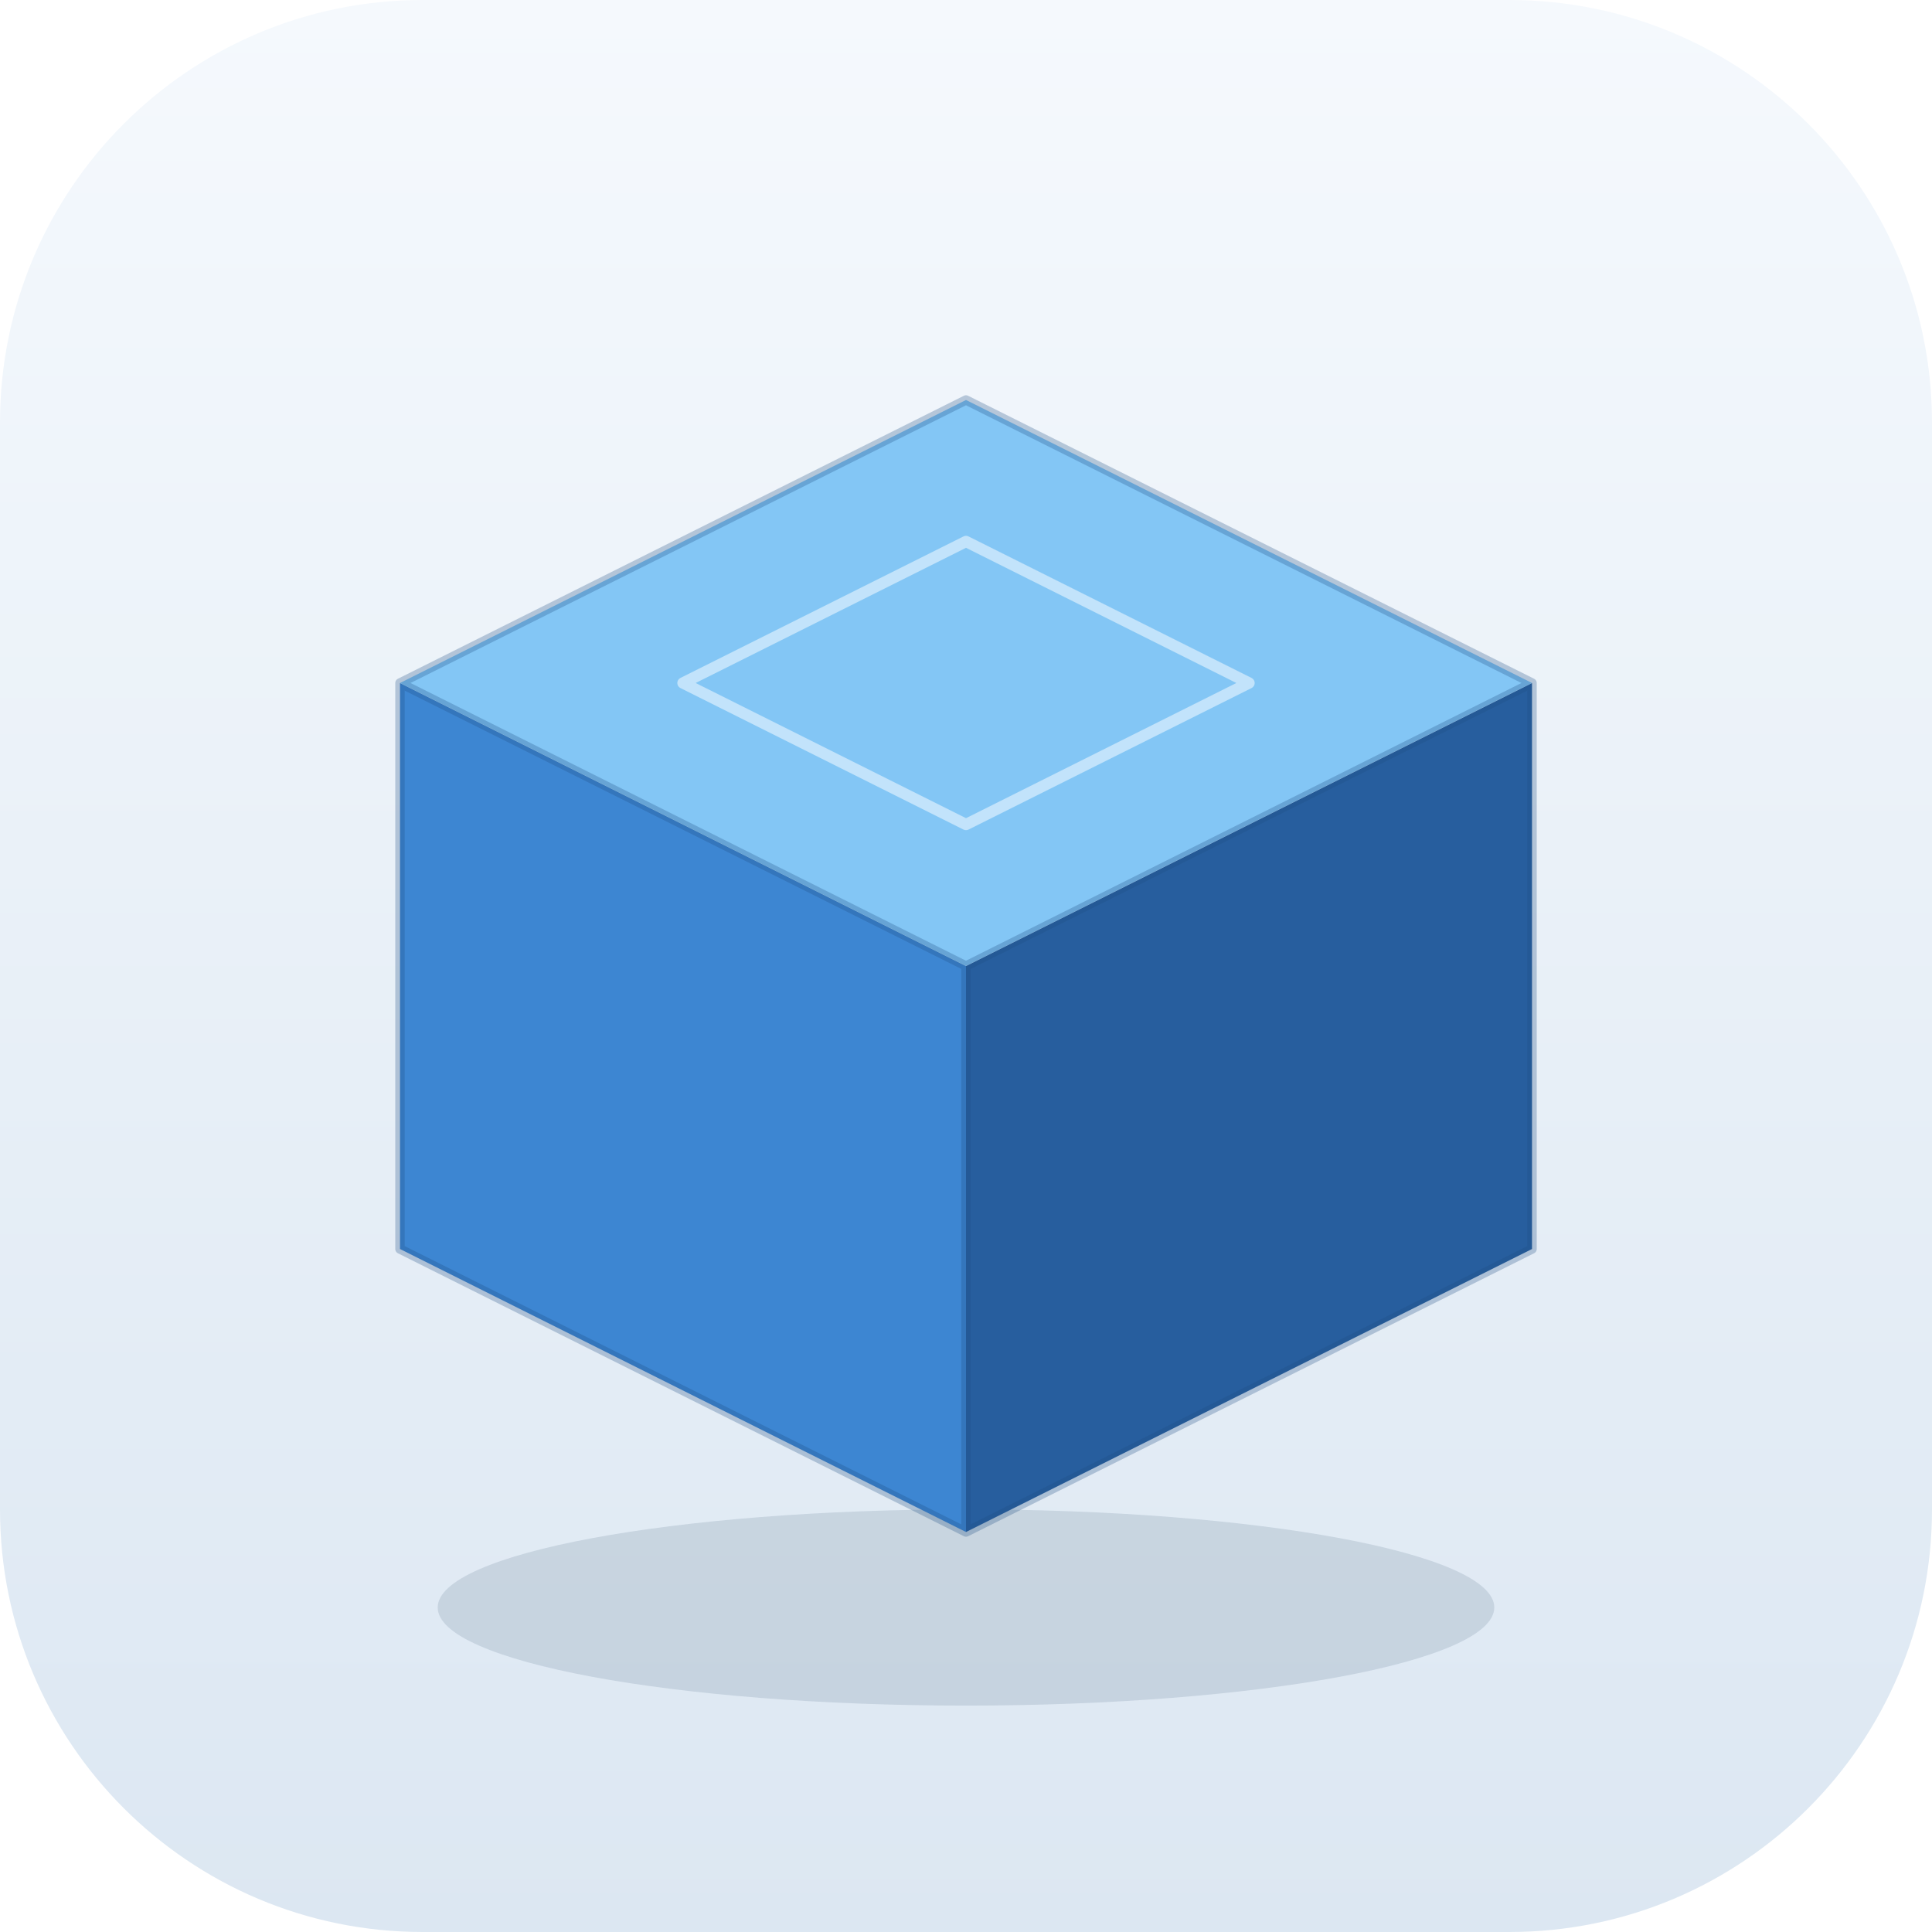
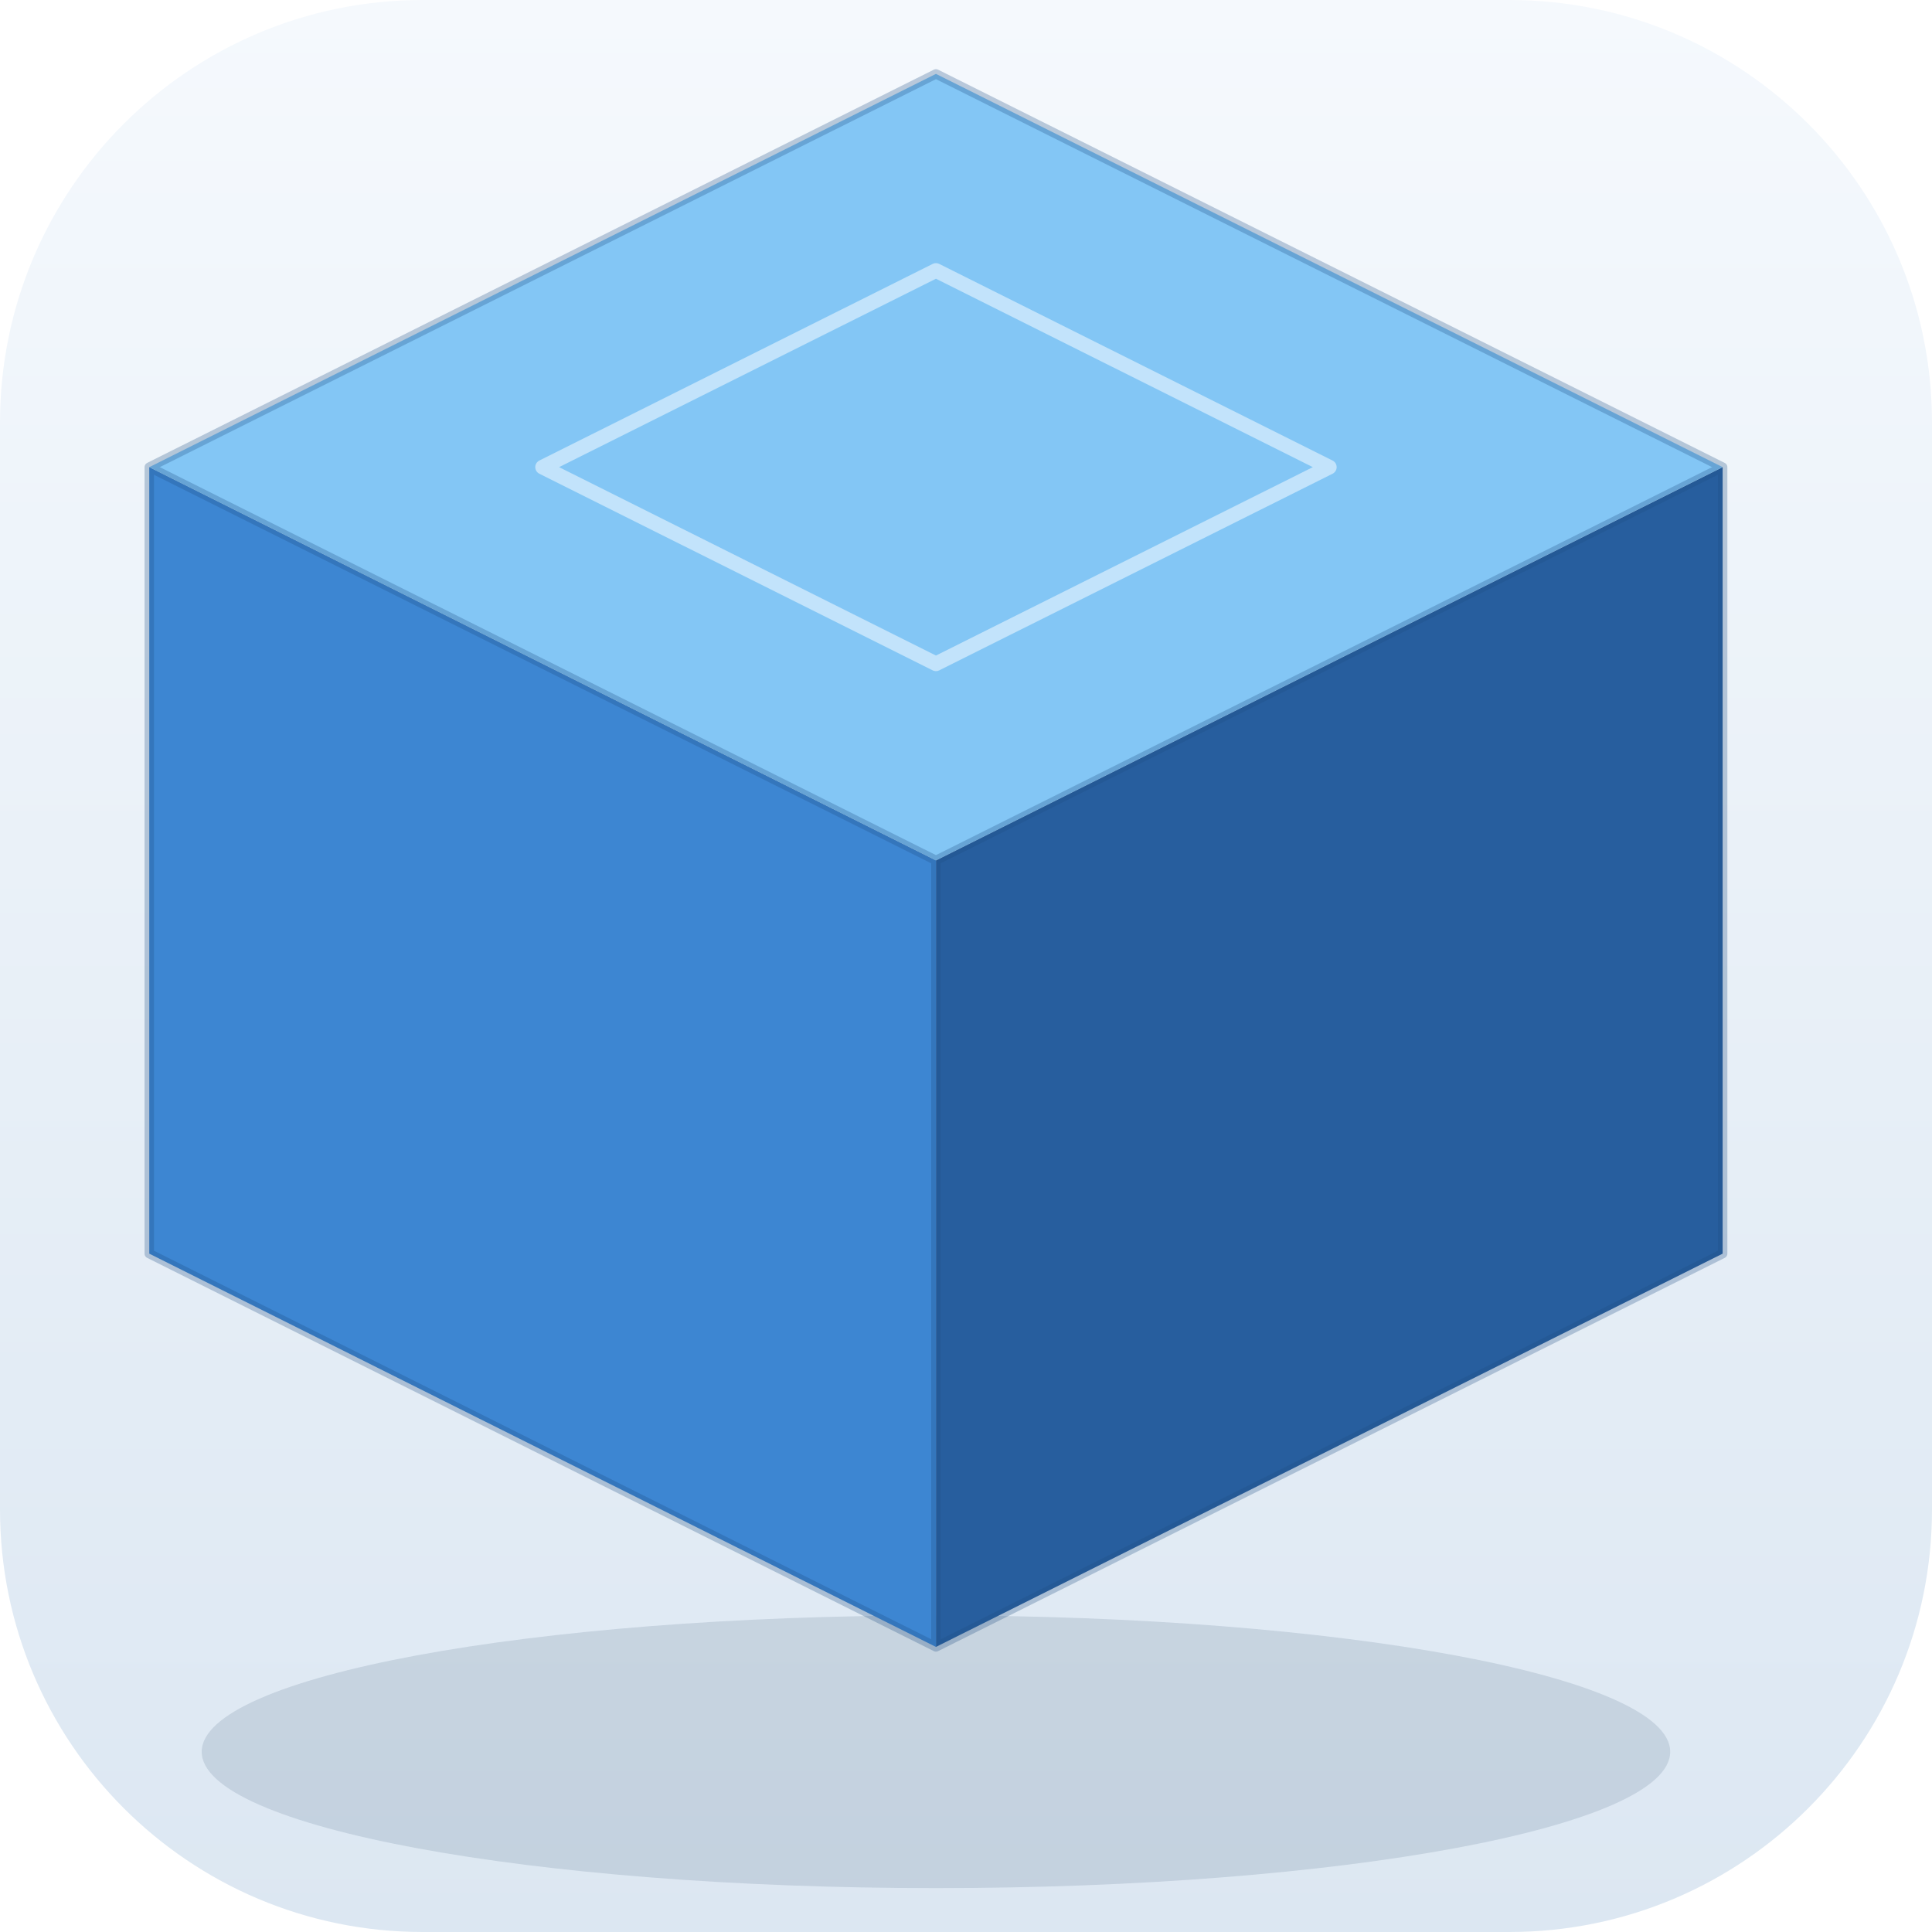
- <svg xmlns="http://www.w3.org/2000/svg" width="1024" height="1024" viewBox="0 0 1024 1024">
-   <defs>
+ <svg xmlns="http://www.w3.org/2000/svg" width="1024" height="1024" viewBox="0 0 1024 1024" version="1.1" id="svg6">
+   <defs id="defs2">
    <linearGradient id="bg" x1="0" y1="0" x2="0" y2="1024" gradientUnits="userSpaceOnUse">
-       <stop offset="0" stop-color="#F5F9FD" />
-       <stop offset="1" stop-color="#DCE7F2" />
+       <stop offset="0" stop-color="#F5F9FD" id="stop1" />
+       <stop offset="1" stop-color="#DCE7F2" id="stop2" />
    </linearGradient>
  </defs>
-   <rect x="0" y="0" width="1024" height="1024" rx="224" ry="224" fill="url(#bg)" />
-   <ellipse cx="512" cy="852" rx="280" ry="52" fill="#1C3B5E" opacity="0.13" />
-   <polygon points="512,512 812,362 812,662 512,812" fill="#275E9E" />
-   <polygon points="212,362 512,512 512,812 212,662" fill="#3D86D2" />
-   <polygon points="512,212 812,362 512,512 212,362" fill="#83C6F5" />
-   <g fill="none" stroke="#1C4C80" stroke-width="5" stroke-linejoin="round" opacity="0.28">
-     <polygon points="512,212 812,362 812,662 512,812 212,662 212,362" />
-     <polyline points="212,362 512,512 812,362" />
-     <polyline points="512,512 512,812" />
+   <rect x="0" y="0" width="1024" height="1024" rx="224" ry="224" fill="url(#bg)" id="rect2" />
+   <ellipse cx="496.076" cy="928.481" rx="389.162" ry="72.258" fill="#1c3b5e" opacity="0.13" id="ellipse2" style="stroke-width:1" />
+   <polygon points="812,362 812,662 512,812 512,512 " fill="#275e9e" id="polygon2" transform="matrix(1.389865,0,0,1.389569,-215.535,-255.4316)" style="stroke-width:0.72" />
+   <polygon points="512,512 512,812 212,662 212,362 " fill="#3d86d2" id="polygon3" transform="matrix(1.389865,0,0,1.389569,-215.535,-255.4316)" style="stroke-width:0.72" />
+   <polygon points="812,362 512,512 212,362 512,212 " fill="#83c6f5" id="polygon4" transform="matrix(1.389865,0,0,1.389569,-215.535,-255.4316)" style="stroke-width:0.72" />
+   <g fill="none" stroke="#1c4c80" stroke-width="4.679" stroke-linejoin="round" opacity="0.28" id="g6" transform="matrix(1.389865,0,0,1.389569,-215.535,-255.4316)">
+     <polygon points="812,362 812,662 512,812 212,662 212,362 512,212 " id="polygon5" style="stroke-width:3.598" />
+     <polyline points="212,362 512,512 812,362" id="polyline5" style="stroke-width:3.598" />
+     <polyline points="512,512 512,812" id="polyline6" style="stroke-width:3.598" />
  </g>
-   <polygon points="512,287 662,362 512,437 362,362" fill="none" stroke="#CDE8FB" stroke-width="6" stroke-linejoin="round" opacity="0.85" />
+   <polygon points="662,362 512,437 362,362 512,287 " fill="none" stroke="#cde8fb" stroke-width="5.615" stroke-linejoin="round" opacity="0.85" id="polygon6" transform="matrix(1.389865,0,0,1.389569,-215.535,-255.4316)" />
</svg>
